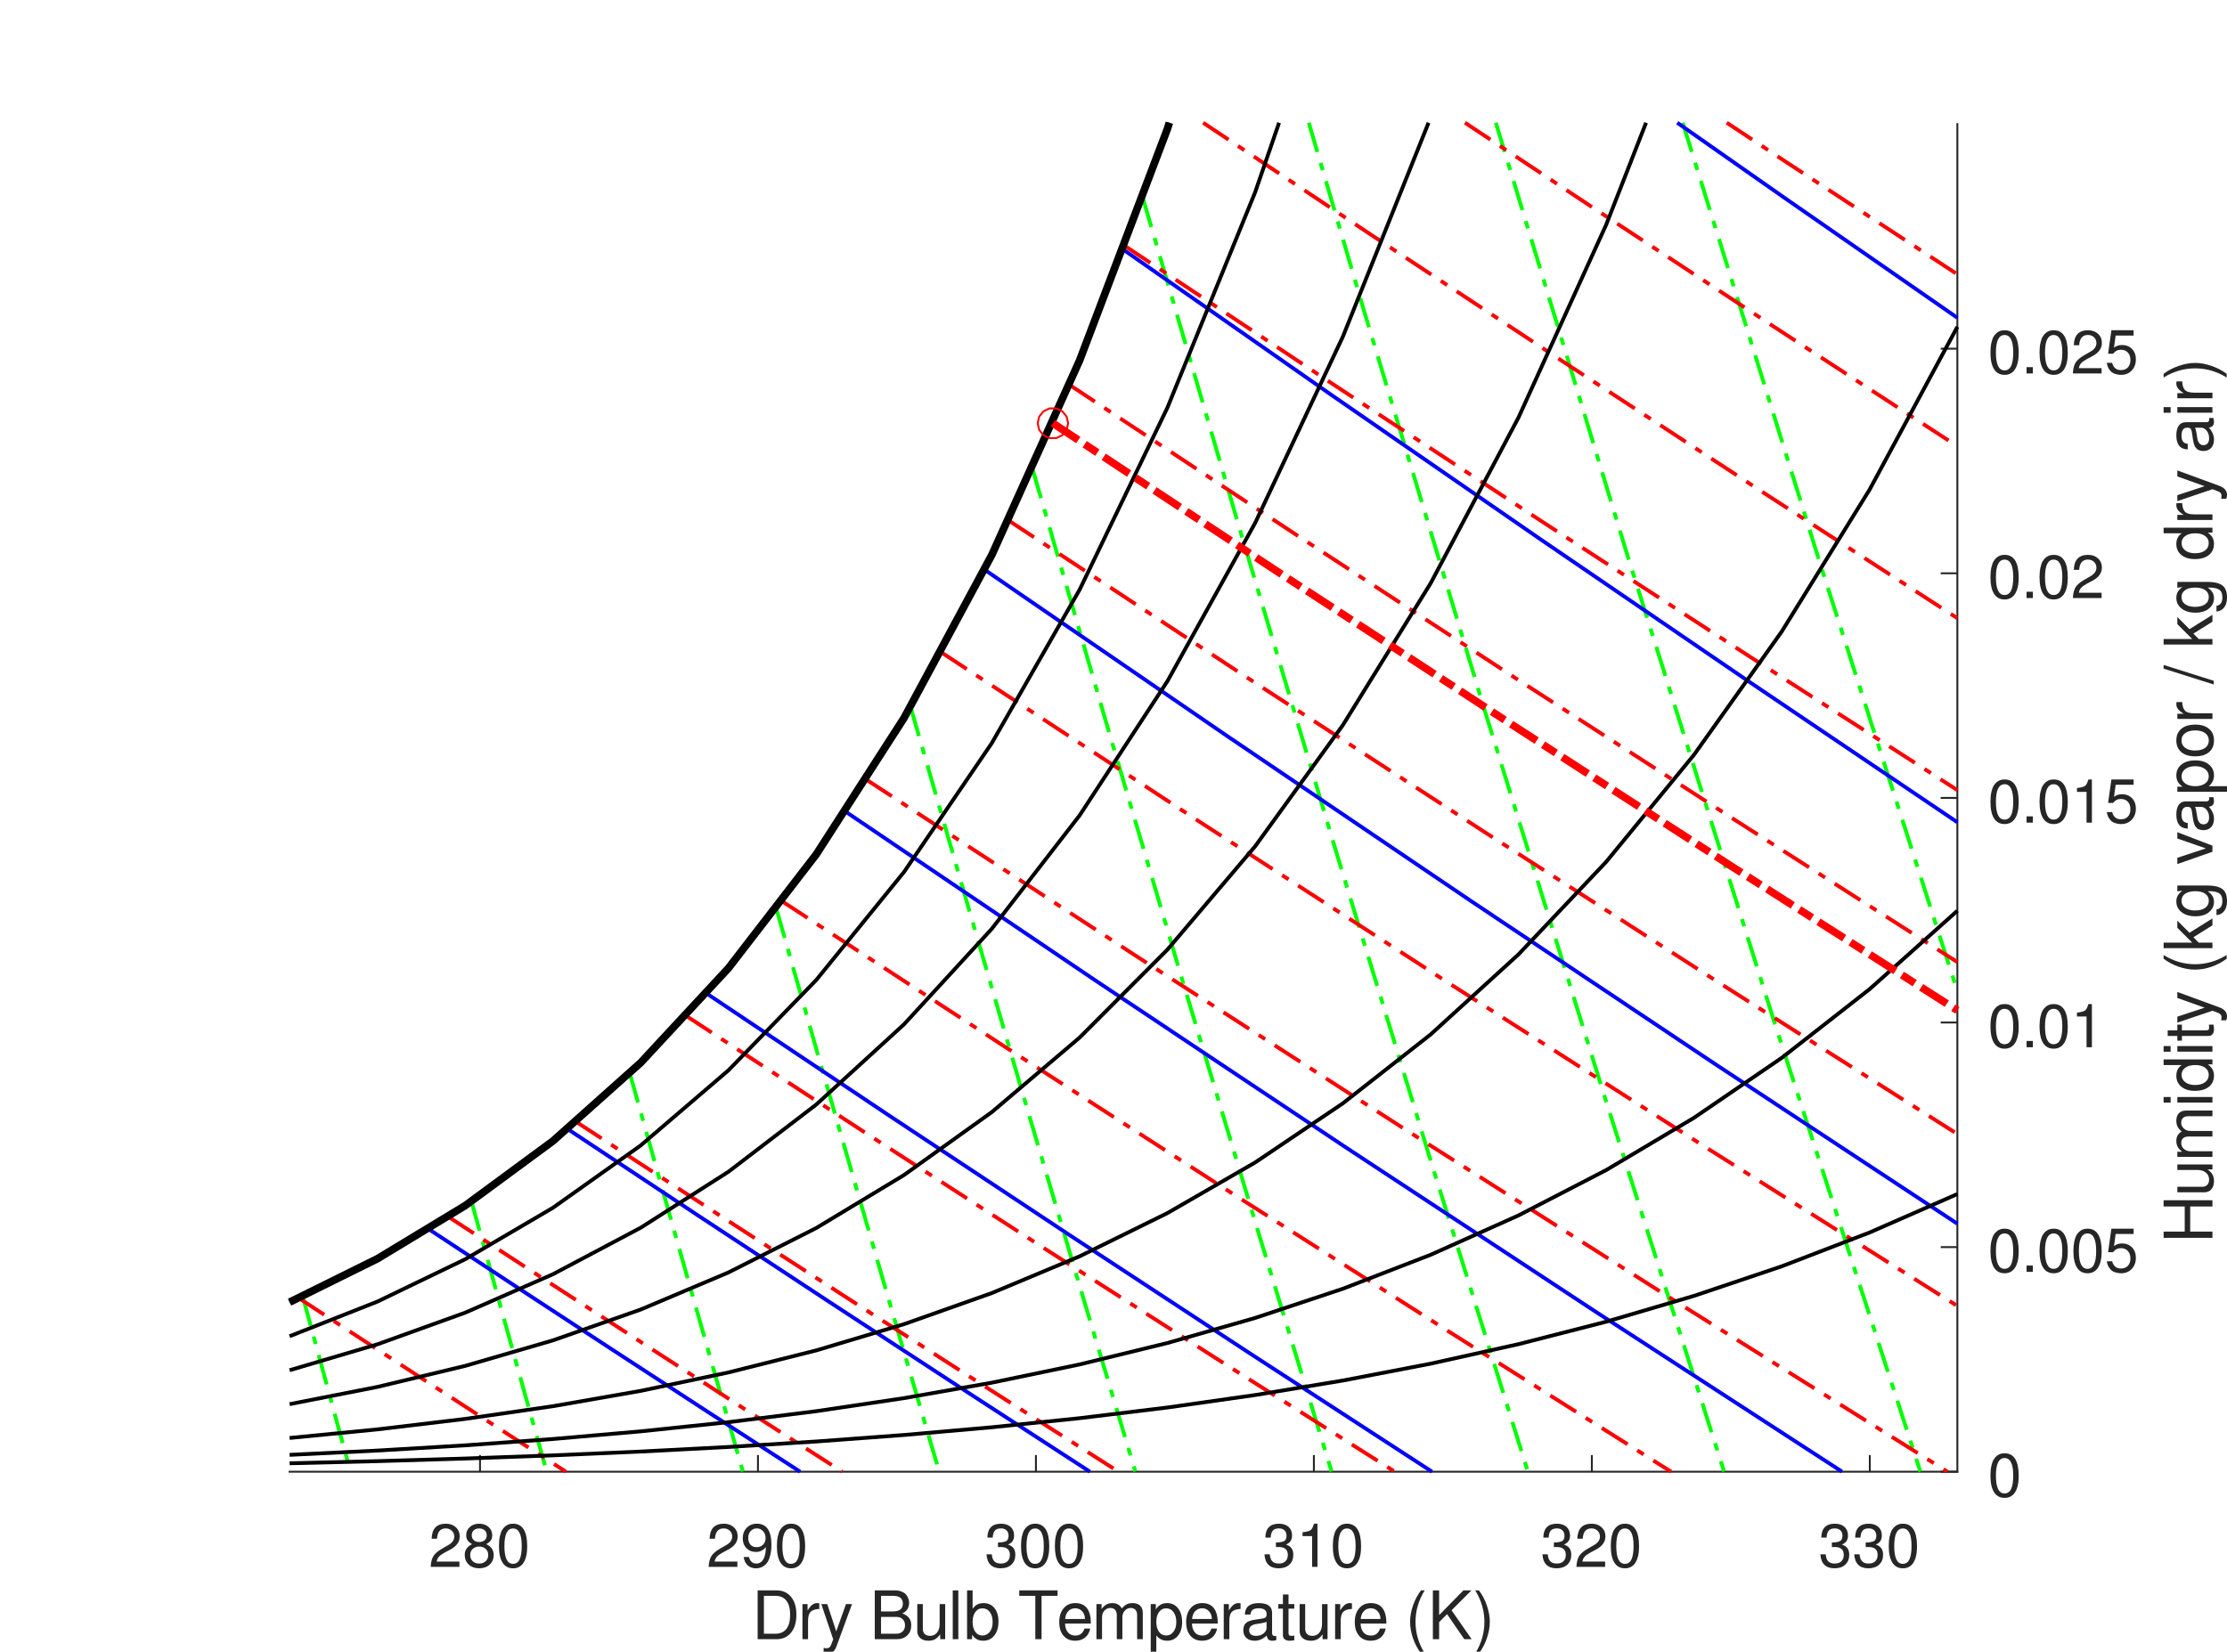
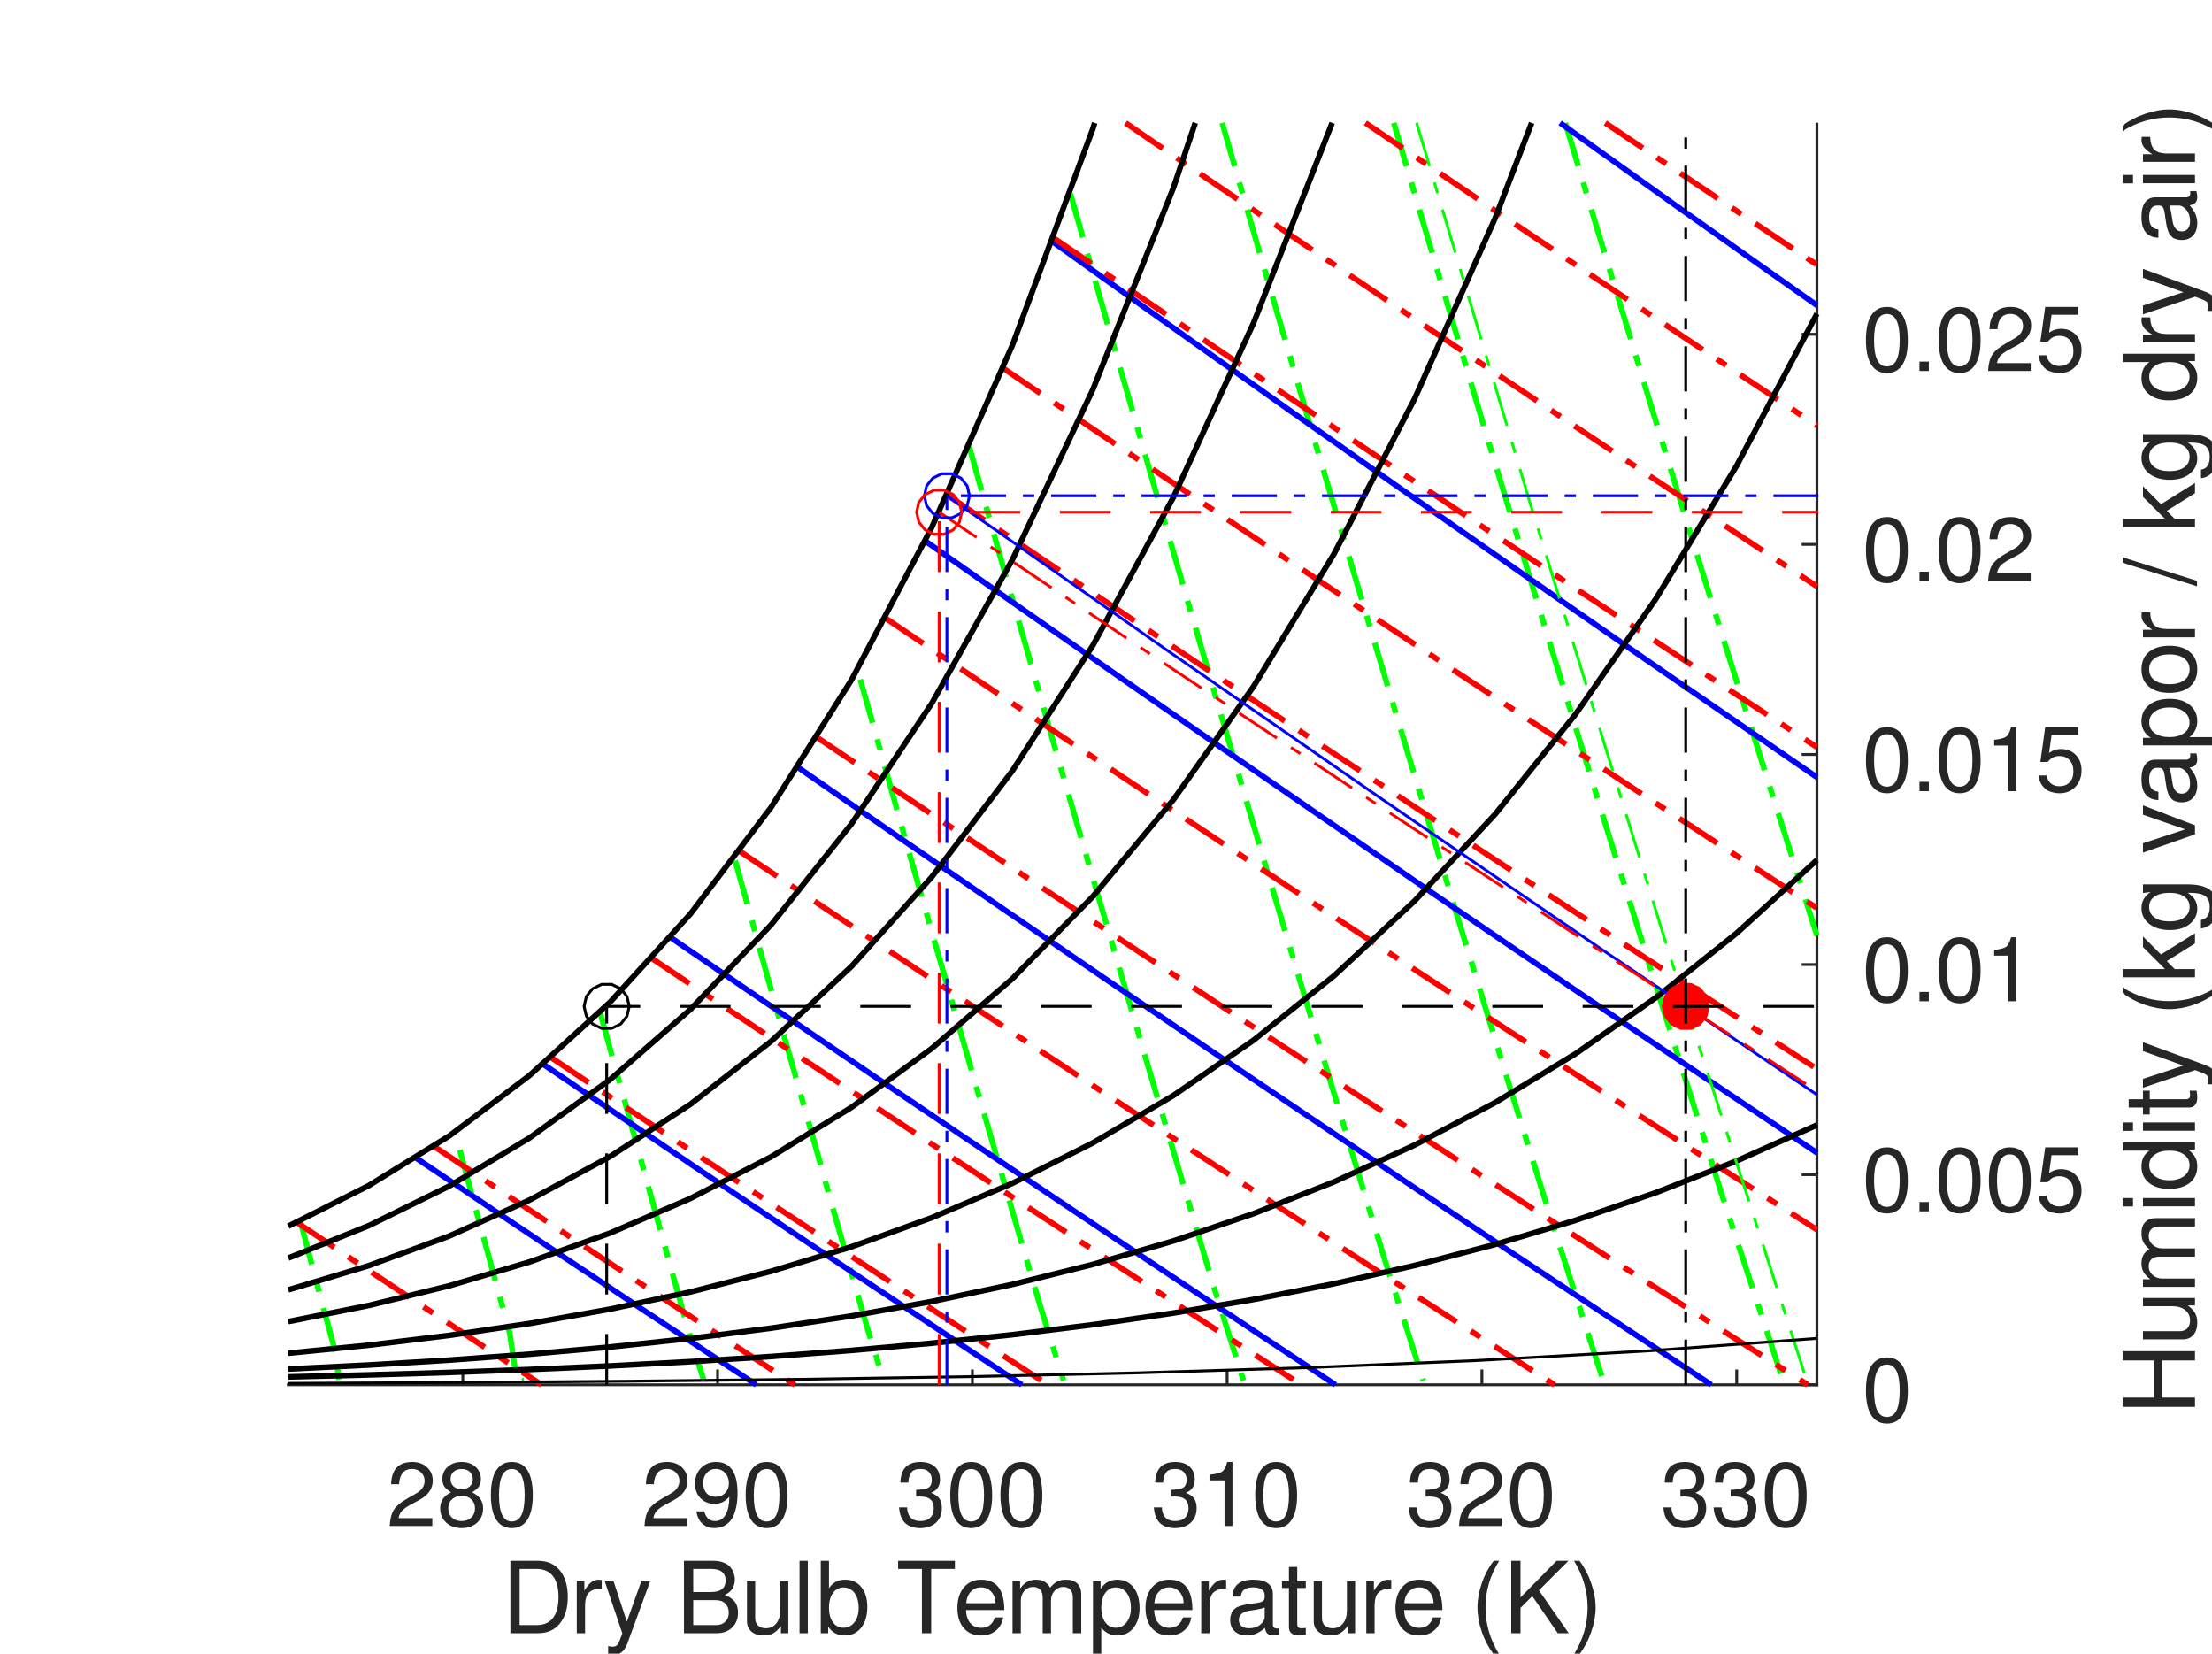
- <svg xmlns="http://www.w3.org/2000/svg" viewBox="0 0 585 434" height="434pt" width="585pt">
+ <svg xmlns="http://www.w3.org/2000/svg" height="293pt" viewBox="0 0 392 293" width="392pt">
  <defs />
-   <polygon points="0,0 585,0 585,434 0,434" fill="#ffffff" />
+   <polygon fill="#ffffff" points="0,0 392,0 392,293 0,293" />
  <g>
-     <polygon points="0,434 585,434 585,0 0,0" shape-rendering="crispEdges" fill="#ffffff" />
-     <clipPath id="cp00585434">
-       <polygon points="0,434 585,434 585,0 0,0" />
+     <polygon fill="#ffffff" shape-rendering="crispEdges" points="0,293 392,293 392,0 0,0" />
+     <clipPath id="cp00392293">
+       <polygon points="0,293 392,293 392,0 0,0" />
    </clipPath>
-     <g clip-path="url(#cp00585434)">
-       <polygon points="514.172,386.701 76.072,386.701 76.072,32.602 514.172,32.602" shape-rendering="crispEdges" fill="#ffffff" />
-       <polyline stroke="#262626" points="126.089,386.701 126.089,382.318" fill="none" stroke-linecap="butt" stroke-linejoin="miter" stroke-width="0.5" />
-       <polyline stroke="#262626" points="199.106,386.701 199.106,382.318" fill="none" stroke-linecap="butt" stroke-linejoin="miter" stroke-width="0.5" />
-       <polyline stroke="#262626" points="272.122,386.701 272.122,382.318" fill="none" stroke-linecap="butt" stroke-linejoin="miter" stroke-width="0.5" />
-       <polyline stroke="#262626" points="345.139,386.701 345.139,382.318" fill="none" stroke-linecap="butt" stroke-linejoin="miter" stroke-width="0.5" />
-       <polyline stroke="#262626" points="418.156,386.701 418.156,382.318" fill="none" stroke-linecap="butt" stroke-linejoin="miter" stroke-width="0.5" />
-       <polyline stroke="#262626" points="491.172,386.701 491.172,382.318" fill="none" stroke-linecap="butt" stroke-linejoin="miter" stroke-width="0.5" />
-       <g font-size="16" xml:space="preserve" font-family="FreeSans" font-style="normal" transform="translate(112.589,411.704) rotate(-0,13.5,-13)" font-weight="normal">
-         <text y="-0" x="0 9 18 " fill="rgb(38,38,38)">280</text>
+     <g clip-path="url(#cp00392293)">
+       <polygon fill="#ffffff" shape-rendering="crispEdges" points="321.989,245.357 51.089,245.357 51.089,22 321.989,22" />
+       <polyline stroke-width="0.5" fill="none" stroke="#262626" stroke-linejoin="miter" stroke-linecap="butt" points="82.017,245.357 82.017,242.644" />
+       <polyline stroke-width="0.5" fill="none" stroke="#262626" stroke-linejoin="miter" stroke-linecap="butt" points="127.167,245.357 127.167,242.644" />
+       <polyline stroke-width="0.5" fill="none" stroke="#262626" stroke-linejoin="miter" stroke-linecap="butt" points="172.317,245.357 172.317,242.644" />
+       <polyline stroke-width="0.5" fill="none" stroke="#262626" stroke-linejoin="miter" stroke-linecap="butt" points="217.467,245.357 217.467,242.644" />
+       <polyline stroke-width="0.5" fill="none" stroke="#262626" stroke-linejoin="miter" stroke-linecap="butt" points="262.617,245.357 262.617,242.644" />
+       <polyline stroke-width="0.5" fill="none" stroke="#262626" stroke-linejoin="miter" stroke-linecap="butt" points="307.767,245.357 307.767,242.644" />
+       <g font-family="FreeSans" font-weight="normal" font-size="16" xml:space="preserve" font-style="normal" transform="translate(68.5167,270.376) rotate(-0,13.5,-13)">
+         <text x="0 9 18 " y="-0" fill="rgb(38,38,38)">280</text>
      </g>
-       <g font-size="16" xml:space="preserve" font-family="FreeSans" font-style="normal" transform="translate(185.605,411.704) rotate(-0,13.5,-13)" font-weight="normal">
-         <text y="-0" x="0 9 18 " fill="rgb(38,38,38)">290</text>
+       <g font-family="FreeSans" font-weight="normal" font-size="16" xml:space="preserve" font-style="normal" transform="translate(113.667,270.376) rotate(-0,13.5,-13)">
+         <text x="0 9 18 " y="-0" fill="rgb(38,38,38)">290</text>
      </g>
-       <g font-size="16" xml:space="preserve" font-family="FreeSans" font-style="normal" transform="translate(258.622,411.704) rotate(-0,13.5,-13)" font-weight="normal">
-         <text y="-0" x="0 9 18 " fill="rgb(38,38,38)">300</text>
+       <g font-family="FreeSans" font-weight="normal" font-size="16" xml:space="preserve" font-style="normal" transform="translate(158.817,270.376) rotate(-0,13.5,-13)">
+         <text x="0 9 18 " y="-0" fill="rgb(38,38,38)">300</text>
      </g>
-       <g font-size="16" xml:space="preserve" font-family="FreeSans" font-style="normal" transform="translate(331.639,411.704) rotate(-0,13.5,-13)" font-weight="normal">
-         <text y="-0" x="0 9 18 " fill="rgb(38,38,38)">310</text>
+       <g font-family="FreeSans" font-weight="normal" font-size="16" xml:space="preserve" font-style="normal" transform="translate(203.967,270.376) rotate(-0,13.5,-13)">
+         <text x="0 9 18 " y="-0" fill="rgb(38,38,38)">310</text>
      </g>
-       <g font-size="16" xml:space="preserve" font-family="FreeSans" font-style="normal" transform="translate(404.655,411.704) rotate(-0,13.5,-13)" font-weight="normal">
-         <text y="-0" x="0 9 18 " fill="rgb(38,38,38)">320</text>
+       <g font-family="FreeSans" font-weight="normal" font-size="16" xml:space="preserve" font-style="normal" transform="translate(249.117,270.376) rotate(-0,13.5,-13)">
+         <text x="0 9 18 " y="-0" fill="rgb(38,38,38)">320</text>
      </g>
-       <g font-size="16" xml:space="preserve" font-family="FreeSans" font-style="normal" transform="translate(477.672,411.704) rotate(-0,13.5,-13)" font-weight="normal">
-         <text y="-0" x="0 9 18 " fill="rgb(38,38,38)">330</text>
+       <g font-family="FreeSans" font-weight="normal" font-size="16" xml:space="preserve" font-style="normal" transform="translate(294.267,270.376) rotate(-0,13.5,-13)">
+         <text x="0 9 18 " y="-0" fill="rgb(38,38,38)">330</text>
      </g>
-       <polyline stroke="#262626" points="514.172,386.701 509.791,386.701" fill="none" stroke-linecap="butt" stroke-linejoin="miter" stroke-width="0.5" />
-       <polyline stroke="#262626" points="514.172,327.684 509.791,327.684" fill="none" stroke-linecap="butt" stroke-linejoin="miter" stroke-width="0.5" />
-       <polyline stroke="#262626" points="514.172,268.668 509.791,268.668" fill="none" stroke-linecap="butt" stroke-linejoin="miter" stroke-width="0.5" />
-       <polyline stroke="#262626" points="514.172,209.651 509.791,209.651" fill="none" stroke-linecap="butt" stroke-linejoin="miter" stroke-width="0.5" />
-       <polyline stroke="#262626" points="514.172,150.635 509.791,150.635" fill="none" stroke-linecap="butt" stroke-linejoin="miter" stroke-width="0.5" />
-       <polyline stroke="#262626" points="514.172,91.619 509.791,91.619" fill="none" stroke-linecap="butt" stroke-linejoin="miter" stroke-width="0.5" />
-       <g font-size="16" xml:space="preserve" font-family="FreeSans" font-style="normal" transform="translate(522.174,393.201) rotate(-0,-0,-6.5)" font-weight="normal">
-         <text y="-0" x="0 " fill="rgb(38,38,38)">0</text>
+       <polyline stroke-width="0.5" fill="none" stroke="#262626" stroke-linejoin="miter" stroke-linecap="butt" points="321.989,245.357 319.282,245.357" />
+       <polyline stroke-width="0.5" fill="none" stroke="#262626" stroke-linejoin="miter" stroke-linecap="butt" points="321.989,208.131 319.282,208.131" />
+       <polyline stroke-width="0.5" fill="none" stroke="#262626" stroke-linejoin="miter" stroke-linecap="butt" points="321.989,170.905 319.282,170.905" />
+       <polyline stroke-width="0.5" fill="none" stroke="#262626" stroke-linejoin="miter" stroke-linecap="butt" points="321.989,133.679 319.282,133.679" />
+       <polyline stroke-width="0.5" fill="none" stroke="#262626" stroke-linejoin="miter" stroke-linecap="butt" points="321.989,96.453 319.282,96.453" />
+       <polyline stroke-width="0.5" fill="none" stroke="#262626" stroke-linejoin="miter" stroke-linecap="butt" points="321.989,59.227 319.282,59.227" />
+       <g font-family="FreeSans" font-weight="normal" font-size="16" xml:space="preserve" font-style="normal" transform="translate(329.986,251.857) rotate(-0,-0,-6.5)">
+         <text x="0 " y="-0" fill="rgb(38,38,38)">0</text>
      </g>
-       <g font-size="16" xml:space="preserve" font-family="FreeSans" font-style="normal" transform="translate(522.174,334.184) rotate(-0,-0,-6.5)" font-weight="normal">
-         <text y="-0" x="0 9 13 22 31 " fill="rgb(38,38,38)">0.005</text>
+       <g font-family="FreeSans" font-weight="normal" font-size="16" xml:space="preserve" font-style="normal" transform="translate(329.986,214.631) rotate(-0,-0,-6.5)">
+         <text x="0 9 13 22 31 " y="-0" fill="rgb(38,38,38)">0.005</text>
      </g>
-       <g font-size="16" xml:space="preserve" font-family="FreeSans" font-style="normal" transform="translate(522.174,275.168) rotate(-0,-0,-6.5)" font-weight="normal">
-         <text y="-0" x="0 9 13 22 " fill="rgb(38,38,38)">0.01</text>
+       <g font-family="FreeSans" font-weight="normal" font-size="16" xml:space="preserve" font-style="normal" transform="translate(329.986,177.405) rotate(-0,-0,-6.5)">
+         <text x="0 9 13 22 " y="-0" fill="rgb(38,38,38)">0.01</text>
      </g>
-       <g font-size="16" xml:space="preserve" font-family="FreeSans" font-style="normal" transform="translate(522.174,216.151) rotate(-0,-0,-6.5)" font-weight="normal">
-         <text y="-0" x="0 9 13 22 31 " fill="rgb(38,38,38)">0.015</text>
+       <g font-family="FreeSans" font-weight="normal" font-size="16" xml:space="preserve" font-style="normal" transform="translate(329.986,140.179) rotate(-0,-0,-6.5)">
+         <text x="0 9 13 22 31 " y="-0" fill="rgb(38,38,38)">0.015</text>
      </g>
-       <g font-size="16" xml:space="preserve" font-family="FreeSans" font-style="normal" transform="translate(522.174,157.135) rotate(-0,-0,-6.5)" font-weight="normal">
-         <text y="-0" x="0 9 13 22 " fill="rgb(38,38,38)">0.02</text>
+       <g font-family="FreeSans" font-weight="normal" font-size="16" xml:space="preserve" font-style="normal" transform="translate(329.986,102.953) rotate(-0,-0,-6.5)">
+         <text x="0 9 13 22 " y="-0" fill="rgb(38,38,38)">0.02</text>
      </g>
-       <g font-size="16" xml:space="preserve" font-family="FreeSans" font-style="normal" transform="translate(522.174,98.1187) rotate(-0,-0,-6.5)" font-weight="normal">
-         <text y="-0" x="0 9 13 22 31 " fill="rgb(38,38,38)">0.025</text>
+       <g font-family="FreeSans" font-weight="normal" font-size="16" xml:space="preserve" font-style="normal" transform="translate(329.986,65.7266) rotate(-0,-0,-6.5)">
+         <text x="0 9 13 22 31 " y="-0" fill="rgb(38,38,38)">0.025</text>
      </g>
-       <polyline stroke="#262626" points="514.172,386.701 76.072,386.701" fill="none" stroke-linecap="square" stroke-linejoin="miter" stroke-width="0.5" stroke-dasharray="16,0" />
-       <polyline stroke="#262626" points="514.172,386.701 514.172,32.602" fill="none" stroke-linecap="square" stroke-linejoin="miter" stroke-width="0.5" stroke-dasharray="16,0" />
-       <g font-size="17.6" xml:space="preserve" font-family="FreeSans" font-style="normal" transform="translate(197.622,434.704) rotate(-0,97.5,-18)" font-weight="normal">
-         <text y="-4" x="0 12 18 26 30 42 51 55 65 69 80 89 103 113 122 128 138 143 152 158 167 171 177 189 " fill="rgb(38,38,38)">Dry Bulb Temperature (K)</text>
+       <polyline stroke-width="0.5" fill="none" stroke="#262626" stroke-dasharray="16,0" stroke-linejoin="miter" stroke-linecap="square" points="321.989,245.357 51.089,245.357" />
+       <polyline stroke-width="0.5" fill="none" stroke="#262626" stroke-dasharray="16,0" stroke-linejoin="miter" stroke-linecap="square" points="321.989,245.357 321.989,22" />
+       <g font-family="FreeSans" font-weight="normal" font-size="17.6" xml:space="preserve" font-style="normal" transform="translate(89.0391,293.376) rotate(-0,97.5,-18)">
+         <text x="0 12 18 26 30 42 51 55 65 69 80 89 103 113 122 128 138 143 152 158 167 171 177 189 " y="-4" fill="rgb(38,38,38)">Dry Bulb Temperature (K)</text>
      </g>
-       <g font-size="17.6" xml:space="preserve" font-family="FreeSans" font-style="normal" transform="translate(450.174,227.651) rotate(-90,117,-18)" font-weight="normal">
-         <text y="-4" x="0 13 22 36 40 50 54 59 67 71 77 86 96 100 109 119 129 138 144 148 153 157 166 176 180 190 196 204 208 218 222 228 " fill="rgb(38,38,38)">Humidity (kg vapor / kg dry air)</text>
+       <g font-family="FreeSans" font-weight="normal" font-size="17.6" xml:space="preserve" font-style="normal" transform="translate(257.986,151.679) rotate(-90,117,-18)">
+         <text x="0 13 22 36 40 50 54 59 67 71 77 86 96 100 109 119 129 138 144 148 153 157 166 176 180 190 196 204 208 218 222 228 " y="-4" fill="rgb(38,38,38)">Humidity (kg vapor / kg dry air)</text>
      </g>
-       <polyline stroke="#00ff00" points="79.506,340.594 82.641,352.121 85.777,363.647 88.912,375.174 92.047,386.61" fill="none" stroke-linecap="butt" stroke-linejoin="round" stroke-width="1" stroke-dasharray="8,3,2,3" />
-       <polyline stroke="#00ff00" points="123.84,315.65 128.779,333.48 133.718,351.31 138.657,369.05 143.596,386.61" fill="none" stroke-linecap="butt" stroke-linejoin="round" stroke-width="1" stroke-dasharray="8,3,2,3" />
-       <polyline stroke="#00ff00" points="165.428,281.97 172.858,308.445 180.287,334.651 187.716,360.766 195.145,386.656" fill="none" stroke-linecap="butt" stroke-linejoin="round" stroke-width="1" stroke-dasharray="8,3,2,3" />
-       <polyline stroke="#00ff00" points="203.928,238.745 214.62,276.297 225.311,313.398 236.003,350.23 246.695,386.656" fill="none" stroke-linecap="butt" stroke-linejoin="round" stroke-width="1" stroke-dasharray="8,3,2,3" />
-       <polyline stroke="#00ff00" points="239.183,185.705 253.948,236.944 268.714,287.553 283.479,337.442 298.244,386.656" fill="none" stroke-linecap="butt" stroke-linejoin="round" stroke-width="1" stroke-dasharray="8,3,2,3" />
-       <polyline stroke="#00ff00" points="271.226,123.209 290.868,190.838 310.51,257.296 330.152,322.494 349.793,386.656" fill="none" stroke-linecap="butt" stroke-linejoin="round" stroke-width="1" stroke-dasharray="8,3,2,3" />
-       <polyline stroke="#00ff00" points="300.195,51.978 325.482,138.428 350.769,223.076 376.056,305.744 401.343,386.656" fill="none" stroke-linecap="butt" stroke-linejoin="round" stroke-width="1" stroke-dasharray="8,3,2,3" />
-       <polyline stroke="#00ff00" points="343.799,32.248 357.993,80.614 389.626,185.435 421.259,287.373 452.892,386.656" fill="none" stroke-linecap="butt" stroke-linejoin="round" stroke-width="1" stroke-dasharray="8,3,2,3" />
-       <polyline stroke="#00ff00" points="392.932,32.248 427.219,145.001 465.83,267.742 504.442,386.656" fill="none" stroke-linecap="butt" stroke-linejoin="round" stroke-width="1" stroke-dasharray="8,3,2,3" />
-       <polyline stroke="#00ff00" points="442.039,32.248 442.777,34.688 478.475,149.234 514.172,260.448" fill="none" stroke-linecap="butt" stroke-linejoin="round" stroke-width="1" stroke-dasharray="8,3,2,3" />
-       <polyline stroke="#0000ff" points="112.581,322.94 136.981,338.999 161.382,354.979 185.783,370.879 210.183,386.7" fill="none" stroke-linecap="butt" stroke-linejoin="round" stroke-width="1" />
-       <polyline stroke="#0000ff" points="149.089,296.641 183.393,319.393 217.697,341.985 252,364.42 286.304,386.699" fill="none" stroke-linecap="butt" stroke-linejoin="round" stroke-width="1" />
-       <polyline stroke="#0000ff" points="185.597,261.026 233.241,292.905 280.884,324.473 328.528,355.735 376.171,386.695" fill="none" stroke-linecap="butt" stroke-linejoin="round" stroke-width="1" />
-       <polyline stroke="#0000ff" points="222.106,213.251 287.546,257.486 352.987,301.129 418.428,344.19 483.868,386.682" fill="none" stroke-linecap="butt" stroke-linejoin="round" stroke-width="1" />
-       <polyline stroke="#0000ff" points="258.614,149.678 322.504,193.496 386.393,236.739 450.283,279.417 514.172,321.54" fill="none" stroke-linecap="butt" stroke-linejoin="round" stroke-width="1" />
-       <polyline stroke="#0000ff" points="295.122,65.621 349.885,103.874 404.648,141.693 459.41,179.085 514.172,216.058" fill="none" stroke-linecap="butt" stroke-linejoin="round" stroke-width="1" />
-       <polyline stroke="#0000ff" points="440.589,32.248 468.537,51.829 514.172,83.501" fill="none" stroke-linecap="butt" stroke-linejoin="round" stroke-width="1" />
-       <polyline stroke="#ff0000" points="78.463,341.072 96.011,352.54 113.558,363.967 131.106,375.354 148.654,386.701" fill="none" stroke-linecap="butt" stroke-linejoin="round" stroke-width="1" stroke-dasharray="8,3,2,3" />
-       <polyline stroke="#ff0000" points="117.747,319.695 143.619,336.578 169.491,353.372 195.363,370.08 221.235,386.701" fill="none" stroke-linecap="butt" stroke-linejoin="round" stroke-width="1" stroke-dasharray="8,3,2,3" />
-       <polyline stroke="#ff0000" points="151.325,294.754 186.947,317.988 222.57,341.056 258.193,363.959 293.816,386.701" fill="none" stroke-linecap="butt" stroke-linejoin="round" stroke-width="1" stroke-dasharray="8,3,2,3" />
-       <polyline stroke="#ff0000" points="180.246,266.931 226.784,297.293 273.322,327.372 319.859,357.174 366.397,386.701" fill="none" stroke-linecap="butt" stroke-linejoin="round" stroke-width="1" stroke-dasharray="8,3,2,3" />
-       <polyline stroke="#ff0000" points="205.419,236.808 263.808,274.938 322.198,312.624 380.588,349.876 438.978,386.701" fill="none" stroke-linecap="butt" stroke-linejoin="round" stroke-width="1" stroke-dasharray="8,3,2,3" />
-       <polyline stroke="#ff0000" points="227.567,204.847 298.565,251.275 369.563,297.051 440.561,342.188 511.56,386.701" fill="none" stroke-linecap="butt" stroke-linejoin="round" stroke-width="1" stroke-dasharray="8,3,2,3" />
-       <polyline stroke="#ff0000" points="247.258,171.404 313.987,215.195 380.715,258.409 447.444,301.056 514.172,343.149" fill="none" stroke-linecap="butt" stroke-linejoin="round" stroke-width="1" stroke-dasharray="8,3,2,3" />
-       <polyline stroke="#ff0000" points="264.929,136.754 327.24,177.806 389.551,218.354 451.862,258.405 514.172,297.97" fill="none" stroke-linecap="butt" stroke-linejoin="round" stroke-width="1" stroke-dasharray="8,3,2,3" />
-       <polyline stroke="#ff0000" points="280.92,101.109 339.233,139.687 397.546,177.823 455.859,215.522 514.172,252.792" fill="none" stroke-linecap="butt" stroke-linejoin="round" stroke-width="1" stroke-dasharray="8,3,2,3" />
-       <polyline stroke="#ff0000" points="295.497,64.632 350.166,100.959 404.835,136.893 459.504,172.443 514.172,207.614" fill="none" stroke-linecap="butt" stroke-linejoin="round" stroke-width="1" stroke-dasharray="8,3,2,3" />
-       <polyline stroke="#ff0000" points="316.053,32.248 360.198,61.715 411.523,95.628 462.848,129.2 514.172,162.436" fill="none" stroke-linecap="butt" stroke-linejoin="round" stroke-width="1" stroke-dasharray="8,3,2,3" />
-       <polyline stroke="#ff0000" points="384.835,32.248 417.695,54.075 465.934,85.816 514.172,117.257" fill="none" stroke-linecap="butt" stroke-linejoin="round" stroke-width="1" stroke-dasharray="8,3,2,3" />
-       <polyline stroke="#ff0000" points="453.593,32.248 468.796,42.31 514.172,72.079" fill="none" stroke-linecap="butt" stroke-linejoin="round" stroke-width="1" stroke-dasharray="8,3,2,3" />
-       <polyline stroke="#000000" points="76.072,384.486 99.13,383.923 122.188,383.236 145.246,382.404 168.304,381.4 191.362,380.196 214.42,378.757 237.478,377.046 260.536,375.02 283.594,372.633 306.651,369.83 329.709,366.553 352.767,362.737 375.825,358.307 398.883,353.183 421.941,347.278 444.999,340.493 468.057,332.721 491.115,323.845 514.172,313.736" fill="none" stroke-linecap="butt" stroke-linejoin="round" stroke-width="1" />
-       <polyline stroke="#000000" points="76.072,382.27 99.13,381.143 122.188,379.769 145.246,378.103 168.304,376.092 191.362,373.679 214.42,370.795 237.478,367.365 260.536,363.303 283.594,358.511 306.651,352.882 329.709,346.296 352.767,338.616 375.825,329.692 398.883,319.358 421.941,307.429 444.999,293.699 468.057,277.941 491.115,259.903 514.172,239.307" fill="none" stroke-linecap="butt" stroke-linejoin="round" stroke-width="1" />
-       <polyline stroke="#000000" points="76.072,377.833 99.13,375.576 122.188,372.824 145.246,369.484 168.304,365.454 191.362,360.611 214.42,354.821 237.478,347.928 260.536,339.755 283.594,330.104 306.651,318.751 329.709,305.443 352.767,289.897 375.825,271.792 398.883,250.77 421.941,226.427 444.999,198.311 468.057,165.91 491.115,128.649 514.172,85.874" fill="none" stroke-linecap="butt" stroke-linejoin="round" stroke-width="1" />
-       <polyline stroke="#000000" points="76.072,368.945 99.13,364.418 122.188,358.894 145.246,352.187 168.304,344.083 191.362,334.336 214.42,322.664 237.478,308.743 260.536,292.205 283.594,272.629 306.651,249.532 329.709,222.367 352.767,190.505 375.825,153.228 398.883,109.71 421.941,58.999 432.396,32.248" fill="none" stroke-linecap="butt" stroke-linejoin="round" stroke-width="1" />
-       <polyline stroke="#000000" points="76.072,360.035 99.13,353.226 122.188,344.912 145.246,334.809 168.304,322.589 191.362,307.873 214.42,290.224 237.478,269.14 260.536,244.039 283.594,214.253 306.651,179.008 329.709,137.41 352.767,88.422 375.258,32.248" fill="none" stroke-linecap="butt" stroke-linejoin="round" stroke-width="1" />
-       <polyline stroke="#000000" points="76.072,351.103 99.13,342 122.188,330.877 145.246,317.348 168.304,300.968 191.362,281.219 214.42,257.5 237.478,229.112 260.536,195.245 283.594,154.955 306.651,107.141 329.709,50.508 335.996,32.248" fill="none" stroke-linecap="butt" stroke-linejoin="round" stroke-width="1" />
-       <polyline stroke="#000000" points="76.072,342.149 99.13,330.74 122.188,316.788 145.246,299.805 168.304,279.221 191.362,254.374 214.42,224.486 237.478,188.652 260.536,145.811 283.594,94.715 306.651,33.892 307.176,32.248" fill="none" stroke-linecap="butt" stroke-linejoin="round" stroke-width="1" />
-       <polyline stroke="#000000" points="76.072,342.149 99.13,330.74 122.188,316.788 145.246,299.805 168.304,279.221 191.362,254.374 214.42,224.486 237.478,188.652 260.536,145.811 283.594,94.715 306.651,33.892 307.176,32.248" fill="none" stroke-linecap="butt" stroke-linejoin="round" stroke-width="2" />
-       <polyline stroke="#ff0000" points="276.582,111.209 335.98,150.458 395.377,189.248 454.775,227.586 514.172,265.479" fill="none" stroke-linecap="butt" stroke-linejoin="round" stroke-width="2" stroke-dasharray="8,2,4,2,8,2,4,2" />
-       <polyline stroke="#ff0000" points="280.582,111.209 280.186,112.944 279.076,114.336 277.472,115.109 275.692,115.109 274.088,114.336 272.978,112.944 272.582,111.209 272.978,109.473 274.088,108.082 275.692,107.309 277.472,107.309 279.076,108.082 280.186,109.473 280.582,111.209" fill="none" stroke-linecap="round" stroke-linejoin="round" stroke-width="0.5" />
+       <polyline stroke-width="1" fill="none" stroke="#00ff00" stroke-dasharray="8,3,2,3" stroke-linejoin="round" stroke-linecap="butt" points="53.211,216.291 54.069,219.539 54.927,222.782 55.785,226.02 56.642,229.255 57.5,232.484 58.403,235.709 59.261,238.929 60.119,244.613 60.977,244.613" />
+       <polyline stroke-width="1" fill="none" stroke="#00ff00" stroke-dasharray="8,3,2,3" stroke-linejoin="round" stroke-linecap="butt" points="81.475,203.759 82.739,208.418 84.003,213.067 85.268,217.708 86.532,222.339 87.796,226.961 89.06,231.574 90.324,236.177 91.588,244.613 92.853,244.613" />
+       <polyline stroke-width="1" fill="none" stroke="#00ff00" stroke-dasharray="8,3,2,3" stroke-linejoin="round" stroke-linecap="butt" points="106.353,179.387 108.384,186.809 110.461,194.209 112.493,201.585 114.525,208.937 116.557,216.267 118.588,223.574 120.62,230.858 122.697,238.119 124.729,244.613" />
+       <polyline stroke-width="1" fill="none" stroke="#00ff00" stroke-dasharray="8,3,2,3" stroke-linejoin="round" stroke-linecap="butt" points="130.282,152.493 133.217,162.998 136.107,173.45 139.041,183.859 141.976,194.222 144.911,204.539 147.8,214.811 150.735,225.038 153.67,235.22 156.605,244.613" />
+       <polyline stroke-width="1" fill="none" stroke="#00ff00" stroke-dasharray="8,3,2,3" stroke-linejoin="round" stroke-linecap="butt" points="152.451,120.382 156.469,134.602 160.442,148.733 164.461,162.782 168.479,176.749 172.452,190.633 176.471,204.435 180.444,218.156 184.462,231.796 188.481,244.613" />
+       <polyline stroke-width="1" fill="none" stroke="#00ff00" stroke-dasharray="8,3,2,3" stroke-linejoin="round" stroke-linecap="butt" points="171.775,79.202 177.148,98.247 182.566,117.143 187.939,135.898 193.357,154.496 198.775,172.953 204.148,191.265 209.566,209.436 214.939,227.466 220.357,244.613" />
+       <polyline stroke-width="1" fill="none" stroke="#00ff00" stroke-dasharray="8,3,2,3" stroke-linejoin="round" stroke-linecap="butt" points="189.7,34.367 196.653,58.758 203.606,82.902 210.559,106.802 217.512,130.47 224.42,153.9 231.373,177.101 238.326,200.075 245.279,222.826 252.233,244.613" />
+       <polyline stroke-width="1" fill="none" stroke="#00ff00" stroke-dasharray="8,3,2,3" stroke-linejoin="round" stroke-linecap="butt" points="216.581,21.777 223.382,45.312 232.051,74.944 240.719,104.211 249.388,133.12 258.057,161.688 266.726,189.912 275.44,217.799 284.109,244.613" />
+       <polyline stroke-width="1" fill="none" stroke="#00ff00" stroke-dasharray="8,3,2,3" stroke-linejoin="round" stroke-linecap="butt" points="246.989,21.777 252.729,41.217 263.249,76.485 273.814,111.239 284.334,145.487 294.899,179.254 305.419,212.539 315.985,244.613" />
+       <polyline stroke-width="1" fill="none" stroke="#00ff00" stroke-dasharray="8,3,2,3" stroke-linejoin="round" stroke-linecap="butt" points="277.401,21.777 282.754,39.594 292.552,71.757 302.349,103.503 312.192,134.833 321.989,165.753" />
+       <polyline stroke-width="1" fill="none" stroke="#0000ff" stroke-linejoin="round" stroke-linecap="butt" points="73.664,205.139 80.391,209.647 87.074,214.145 93.801,218.633 100.483,223.112 107.21,227.581 113.893,232.04 120.62,236.488 127.302,240.928 134.03,245.357" />
+       <polyline stroke-width="1" fill="none" stroke="#0000ff" stroke-linejoin="round" stroke-linecap="butt" points="96.239,188.549 105.675,194.94 115.112,201.311 124.503,207.663 133.939,213.993 143.376,220.306 152.812,226.597 162.248,232.869 171.64,239.123 181.076,245.356" />
+       <polyline stroke-width="1" fill="none" stroke="#0000ff" stroke-linejoin="round" stroke-linecap="butt" points="118.814,166.088 131.908,175.046 145.001,183.968 158.095,192.852 171.188,201.697 184.282,210.504 197.375,219.273 210.469,228.004 223.562,236.698 236.656,245.354" />
+       <polyline stroke-width="1" fill="none" stroke="#0000ff" stroke-linejoin="round" stroke-linecap="butt" points="141.389,135.95 159.359,148.398 177.374,160.772 195.344,173.069 213.313,185.295 231.328,197.448 249.298,209.529 267.268,221.538 285.282,233.477 303.252,245.346" />
+       <polyline stroke-width="1" fill="none" stroke="#0000ff" stroke-linejoin="round" stroke-linecap="butt" points="163.964,95.85 181.528,108.179 199.091,120.434 216.654,132.622 234.218,144.735 251.736,156.781 269.299,168.753 286.863,180.655 304.426,192.489 321.989,204.256" />
+       <polyline stroke-width="1" fill="none" stroke="#0000ff" stroke-linejoin="round" stroke-linecap="butt" points="186.539,42.825 201.574,53.583 216.654,64.289 231.689,74.936 246.724,85.538 261.804,96.073 276.839,106.563 291.874,117.002 306.954,127.388 321.989,137.722" />
+       <polyline stroke-width="1" fill="none" stroke="#0000ff" stroke-linejoin="round" stroke-linecap="butt" points="276.473,21.777 284.379,27.428 296.886,36.355 309.438,45.252 321.989,54.104" />
+       <polyline stroke-width="1" fill="none" stroke="#ff0000" stroke-dasharray="8,3,2,3" stroke-linejoin="round" stroke-linecap="butt" points="52.579,216.575 57.41,219.794 62.196,223.007 67.027,226.216 71.858,229.418 76.689,232.616 81.52,235.809 86.306,238.997 91.137,242.179 95.968,245.357" />
+       <polyline stroke-width="1" fill="none" stroke="#ff0000" stroke-dasharray="8,3,2,3" stroke-linejoin="round" stroke-linecap="butt" points="76.915,203.121 84.003,207.858 91.092,212.583 98.226,217.298 105.314,222.002 112.448,226.694 119.536,231.377 126.625,236.048 133.759,240.708 140.847,245.357" />
+       <polyline stroke-width="1" fill="none" stroke="#ff0000" stroke-dasharray="8,3,2,3" stroke-linejoin="round" stroke-linecap="butt" points="97.639,187.366 107.436,193.892 117.189,200.397 126.986,206.881 136.784,213.345 146.581,219.788 156.379,226.211 166.131,232.613 175.929,238.995 185.727,245.357" />
+       <polyline stroke-width="1" fill="none" stroke="#ff0000" stroke-dasharray="8,3,2,3" stroke-linejoin="round" stroke-linecap="butt" points="115.518,169.811 128.296,178.344 141.073,186.843 153.896,195.306 166.673,203.734 179.451,212.127 192.228,220.486 205.051,228.81 217.828,237.1 230.606,245.357" />
+       <polyline stroke-width="1" fill="none" stroke="#ff0000" stroke-dasharray="8,3,2,3" stroke-linejoin="round" stroke-linecap="butt" points="131.05,150.81 147.123,161.531 163.151,172.201 179.225,182.814 195.253,193.373 211.327,203.877 227.355,214.327 243.383,224.724 259.457,235.066 275.485,245.357" />
+       <polyline stroke-width="1" fill="none" stroke="#ff0000" stroke-dasharray="8,3,2,3" stroke-linejoin="round" stroke-linecap="butt" points="144.821,130.678 164.325,143.745 183.83,156.729 203.335,169.624 222.84,182.445 242.345,195.184 261.849,207.844 281.354,220.426 300.859,232.93 320.364,245.357" />
+       <polyline stroke-width="1" fill="none" stroke="#ff0000" stroke-dasharray="8,3,2,3" stroke-linejoin="round" stroke-linecap="butt" points="156.966,109.556 175.297,121.878 193.628,134.126 211.959,146.306 230.29,158.412 248.621,170.443 266.997,182.408 285.328,194.303 303.658,206.128 321.989,217.886" />
+       <polyline stroke-width="1" fill="none" stroke="#ff0000" stroke-dasharray="8,3,2,3" stroke-linejoin="round" stroke-linecap="butt" points="167.847,87.697 185.004,99.245 202.116,110.733 219.228,122.154 236.385,133.515 253.497,144.809 270.609,156.044 287.721,167.22 304.877,178.334 321.989,189.388" />
+       <polyline stroke-width="1" fill="none" stroke="#ff0000" stroke-dasharray="8,3,2,3" stroke-linejoin="round" stroke-linecap="butt" points="177.735,65.213 193.763,76.06 209.791,86.856 225.82,97.599 241.848,108.283 257.876,118.908 273.905,129.487 289.933,140.007 305.961,150.475 321.989,160.891" />
+       <polyline stroke-width="1" fill="none" stroke="#ff0000" stroke-dasharray="8,3,2,3" stroke-linejoin="round" stroke-linecap="butt" points="186.765,42.207 201.8,52.422 216.835,62.584 231.87,72.703 246.86,82.768 261.895,92.79 276.93,102.759 291.965,112.683 306.954,122.563 321.989,132.391" />
+       <polyline stroke-width="1" fill="none" stroke="#ff0000" stroke-dasharray="8,3,2,3" stroke-linejoin="round" stroke-linecap="butt" points="199.46,21.777 209.159,28.411 223.291,37.993 237.378,47.538 251.465,57.038 265.597,66.493 279.684,75.904 293.771,85.278 307.903,94.606 321.989,103.898" />
+       <polyline stroke-width="1" fill="none" stroke="#ff0000" stroke-dasharray="8,3,2,3" stroke-linejoin="round" stroke-linecap="butt" points="241.976,21.777 242.435,22.09 255.709,31.069 268.938,40.011 282.212,48.915 295.486,57.782 308.715,66.605 321.989,75.398" />
+       <polyline stroke-width="1" fill="none" stroke="#ff0000" stroke-dasharray="8,3,2,3" stroke-linejoin="round" stroke-linecap="butt" points="284.483,21.777 284.56,21.829 297.067,30.22 309.528,38.574 321.989,46.905" />
+       <polyline stroke-width="1" fill="none" stroke="#000000" stroke-linejoin="round" stroke-linecap="butt" points="51.089,243.96 65.356,243.605 79.624,243.172 93.846,242.647 108.114,242.014 122.381,241.254 136.648,240.346 150.916,239.267 165.138,237.99 179.406,236.484 193.673,234.716 207.94,232.649 222.163,230.241 236.43,227.447 250.697,224.215 264.965,220.49 279.232,216.211 293.455,211.308 307.722,205.709 321.989,199.333" />
+       <polyline stroke-width="1" fill="none" stroke="#000000" stroke-linejoin="round" stroke-linecap="butt" points="51.089,242.562 65.356,241.851 79.624,240.985 93.846,239.934 108.114,238.666 122.381,237.144 136.648,235.325 150.916,233.161 165.138,230.599 179.406,227.576 193.673,224.026 207.94,219.871 222.163,215.026 236.43,209.398 250.697,202.879 264.965,195.355 279.232,186.694 293.455,176.754 307.722,165.373 321.989,152.381" />
+       <polyline stroke-width="1" fill="none" stroke="#000000" stroke-linejoin="round" stroke-linecap="butt" points="51.089,239.764 65.356,238.34 79.624,236.604 93.846,234.498 108.114,231.955 122.381,228.901 136.648,225.248 150.916,220.9 165.138,215.745 179.406,209.657 193.673,202.497 207.94,194.102 222.163,184.295 236.43,172.875 250.697,159.618 264.965,144.259 279.232,126.524 293.455,106.087 307.722,82.582 321.989,55.601" />
+       <polyline stroke-width="1" fill="none" stroke="#000000" stroke-linejoin="round" stroke-linecap="butt" points="51.089,234.157 65.356,231.302 79.624,227.818 93.846,223.587 108.114,218.475 122.381,212.327 136.648,204.965 150.916,196.184 165.138,185.751 179.406,173.404 193.673,158.836 207.94,141.697 222.163,121.603 236.43,98.091 250.697,70.64 264.965,38.648 271.433,21.777" />
+       <polyline stroke-width="1" fill="none" stroke="#000000" stroke-linejoin="round" stroke-linecap="butt" points="51.089,228.537 65.356,224.243 79.624,218.998 93.846,212.625 108.114,204.917 122.381,195.634 136.648,184.502 150.916,171.203 165.138,155.367 179.406,136.582 193.673,114.351 207.94,88.114 222.163,57.209 236.079,21.777" />
+       <polyline stroke-width="1" fill="none" stroke="#000000" stroke-linejoin="round" stroke-linecap="butt" points="51.089,222.903 65.356,217.161 79.624,210.145 93.846,201.611 108.114,191.28 122.381,178.822 136.648,163.862 150.916,145.956 165.138,124.588 179.406,99.178 193.673,69.017 207.94,33.295 211.818,21.777" />
+       <polyline stroke-width="1" fill="none" stroke="#000000" stroke-linejoin="round" stroke-linecap="butt" points="51.089,217.255 65.356,210.059 79.624,201.258 93.846,190.545 108.114,177.562 122.381,161.889 136.648,143.038 150.916,120.434 165.138,93.408 179.406,61.177 193.673,22.812 193.997,21.777" />
+       <polyline stroke-width="0.5" fill="none" stroke="#00ff00" stroke-dasharray="8,3,2,3" stroke-linejoin="round" stroke-linecap="butt" points="251.043,21.777 271.236,89.42 295.708,168.68 320.18,244.613" />
+       <polyline stroke-width="0.5" fill="none" stroke="#0000ff" stroke-linejoin="round" stroke-linecap="butt" points="167.802,87.84 206.349,114.886 244.896,141.585 283.442,167.943 321.989,193.967" />
+       <polyline stroke-width="0.5" fill="none" stroke="#ff0000" stroke-dasharray="8,3,2,3" stroke-linejoin="round" stroke-linecap="butt" points="166.428,90.752 205.318,116.874 244.209,142.672 283.099,168.152 321.989,193.319" />
+       <polyline stroke-width="0.5" fill="none" stroke="#000000" stroke-linejoin="round" stroke-linecap="butt" points="51.089,245.106 81.189,244.954 111.289,244.727 141.389,244.394 171.489,243.917 201.589,243.245 231.689,242.317 261.789,241.054 291.889,239.364 321.989,237.135" />
+       <polygon fill="#ff0000" shape-rendering="crispEdges" points="302.341,180.044 301.231,181.436 299.627,182.209 297.847,182.209 296.243,181.436 295.133,180.044 294.737,178.309 295.133,176.573 296.243,175.182 297.847,174.409 299.627,174.409 301.231,175.182 302.341,176.573 302.737,178.309" />
+       <polyline stroke-width="0.5" fill="none" stroke="#ff0000" stroke-linejoin="round" stroke-linecap="round" points="302.737,178.309 302.341,180.044 301.231,181.436 299.627,182.209 297.847,182.209 296.243,181.436 295.133,180.044 294.737,178.309 295.133,176.573 296.243,175.182 297.847,174.409 299.627,174.409 301.231,175.182 302.341,176.573 302.737,178.309" />
+       <polyline stroke-width="0.5" fill="none" stroke="#0000ff" stroke-linejoin="round" stroke-linecap="round" points="171.802,87.84 171.406,89.575 170.296,90.967 168.692,91.74 166.912,91.74 165.308,90.967 164.198,89.575 163.802,87.84 164.198,86.104 165.308,84.713 166.912,83.94 168.692,83.94 170.296,84.713 171.406,86.104 171.802,87.84" />
+       <polyline stroke-width="0.5" fill="none" stroke="#ff0000" stroke-linejoin="round" stroke-linecap="round" points="170.428,90.751 170.031,92.487 168.921,93.879 167.318,94.651 165.537,94.651 163.934,93.879 162.824,92.487 162.428,90.751 162.824,89.016 163.934,87.624 165.537,86.852 167.318,86.852 168.921,87.624 170.031,89.016 170.428,90.751" />
+       <polyline stroke-width="0.5" fill="none" stroke="#000000" stroke-linejoin="round" stroke-linecap="round" points="111.51,178.309 111.114,180.044 110.004,181.436 108.4,182.209 106.62,182.209 105.016,181.436 103.906,180.044 103.51,178.309 103.906,176.573 105.016,175.182 106.62,174.409 108.4,174.409 110.004,175.182 111.114,176.573 111.51,178.309" />
+       <polyline stroke-width="0.5" fill="none" stroke="#000000" stroke-dasharray="9,7" stroke-linejoin="round" stroke-linecap="butt" points="107.51,245.357 107.51,178.309 322.26,178.309" />
+       <polyline stroke-width="0.5" fill="none" stroke="#ff0000" stroke-dasharray="9,7" stroke-linejoin="round" stroke-linecap="butt" points="166.428,245.357 166.428,90.751 322.26,90.751" />
+       <polyline stroke-width="0.5" fill="none" stroke="#0000ff" stroke-dasharray="8,3,2,3" stroke-linejoin="round" stroke-linecap="butt" points="167.802,245.357 167.802,87.84 322.26,87.84" />
+       <polyline stroke-width="0.5" fill="none" stroke="#000000" stroke-dasharray="8,3,2,3" stroke-linejoin="round" stroke-linecap="butt" points="298.737,245.357 298.737,21.777" />
    </g>
  </g>
</svg>
